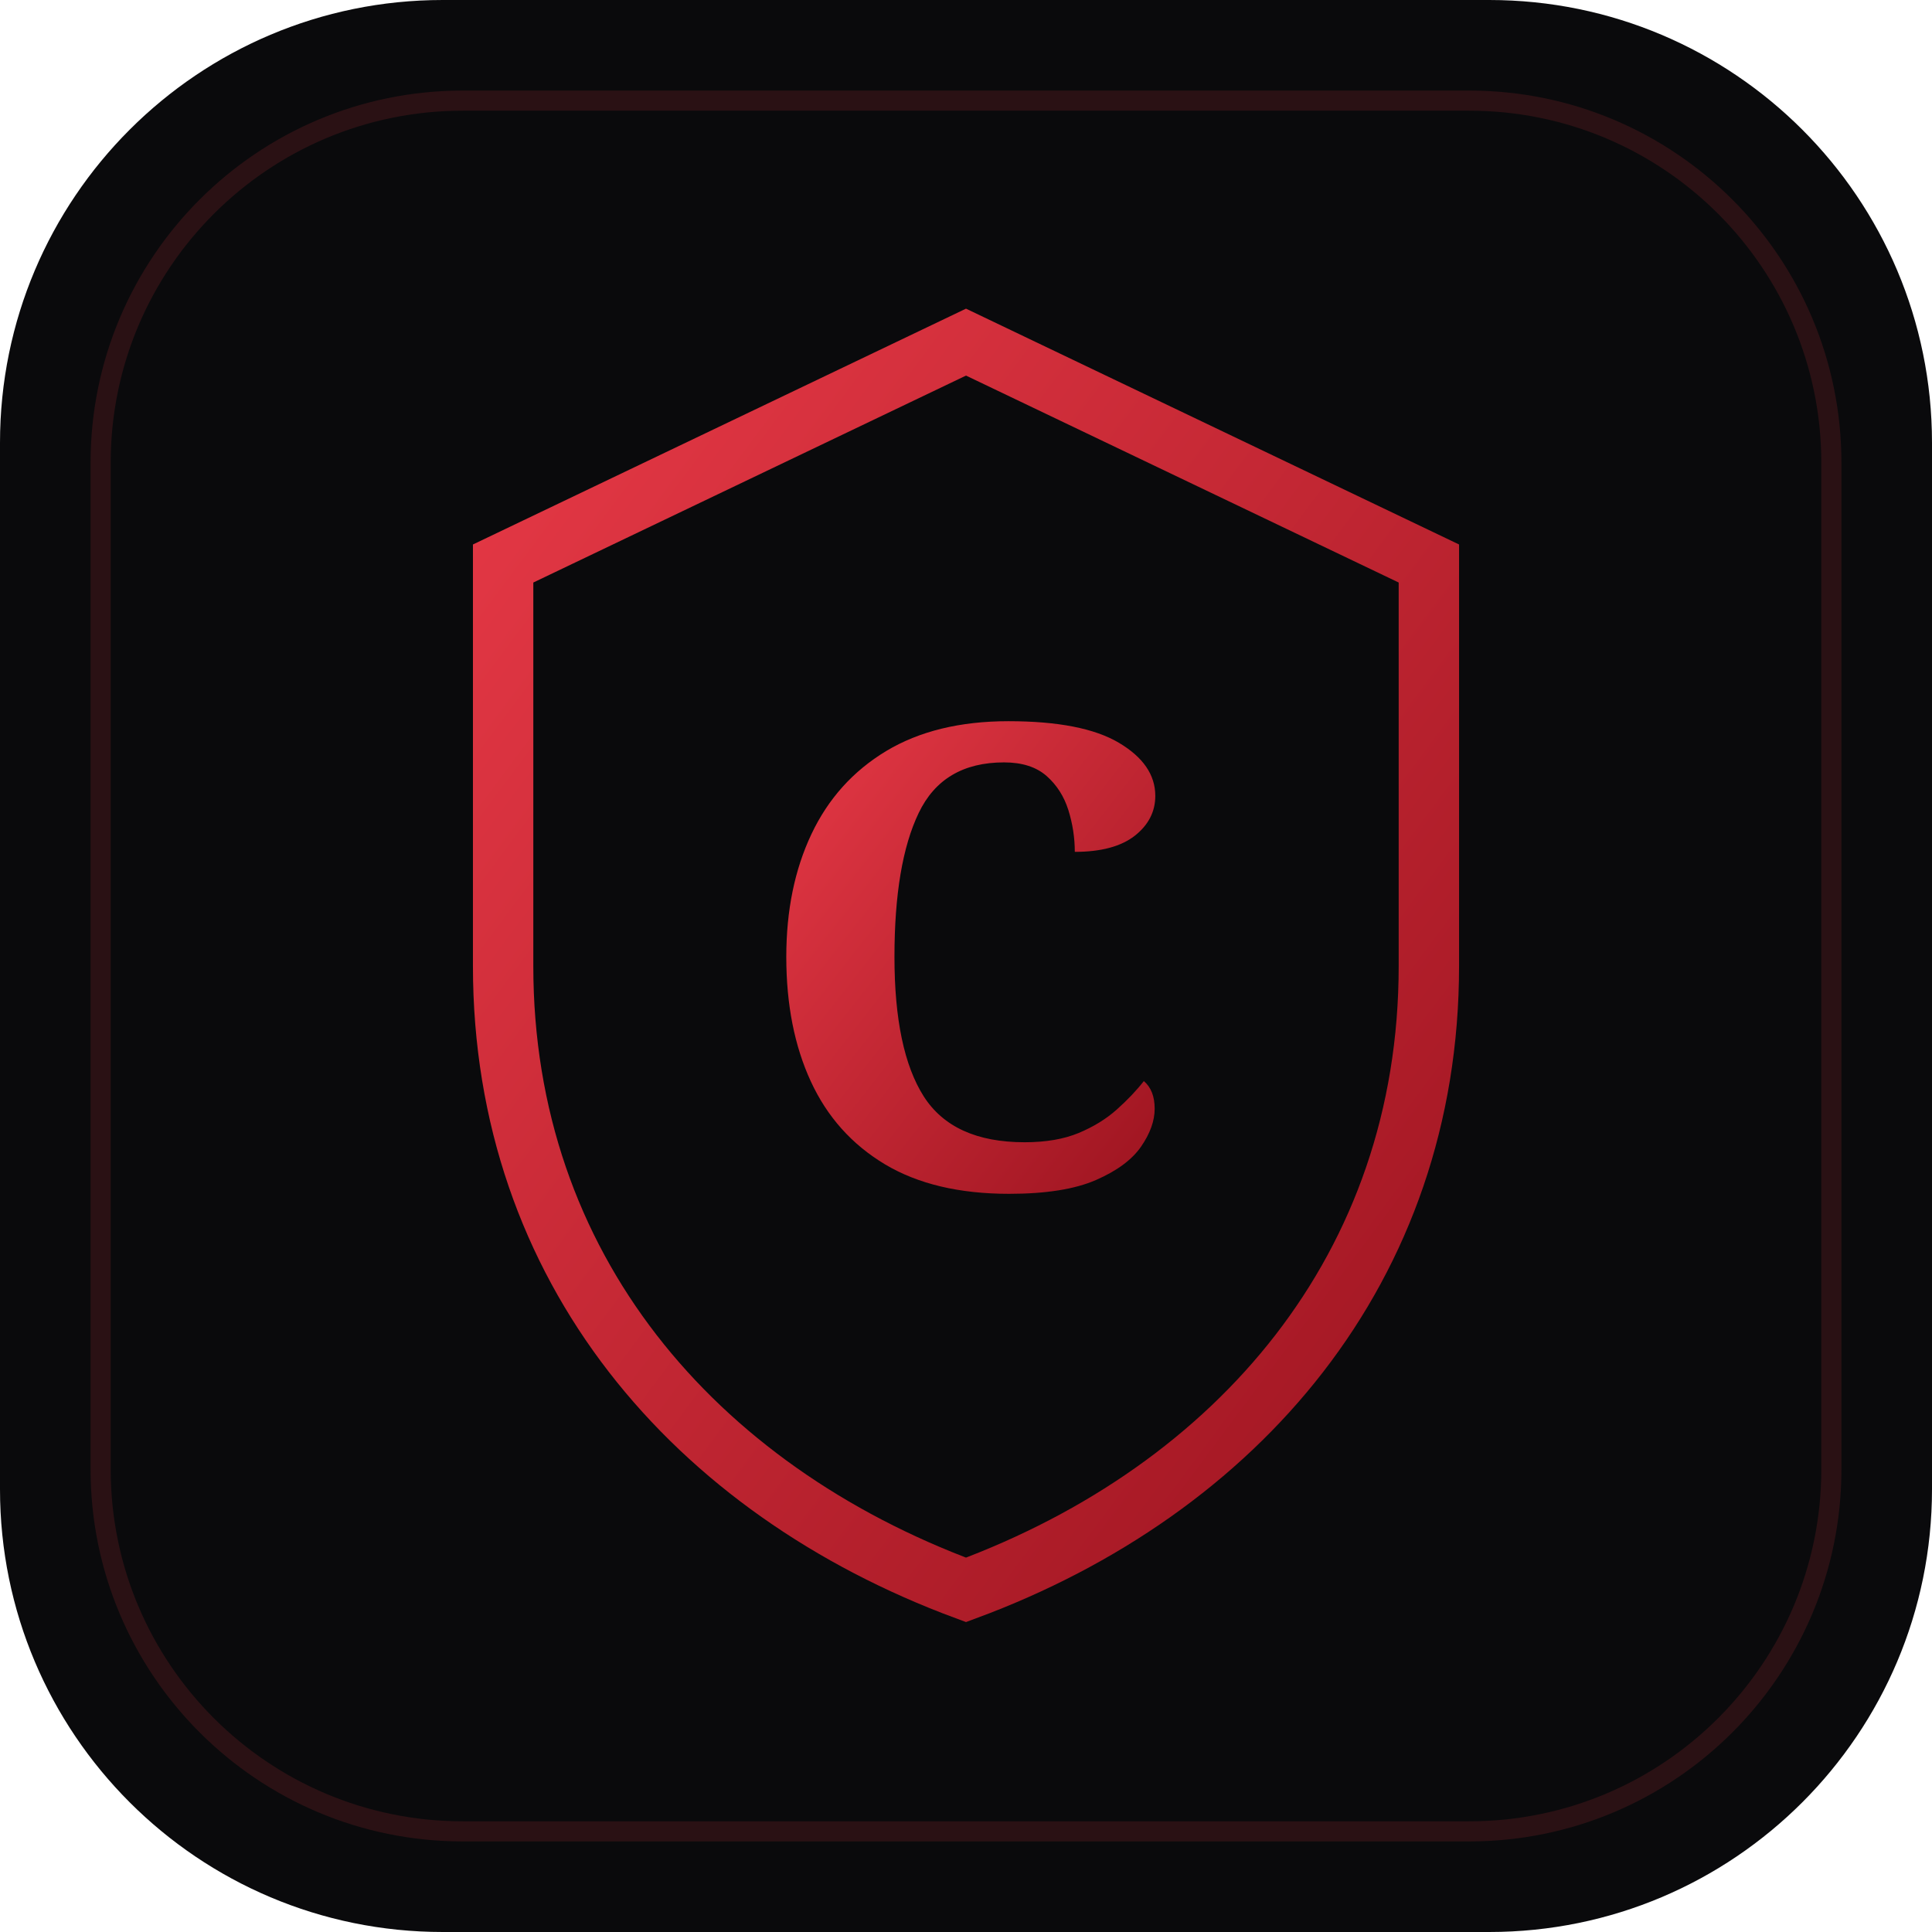
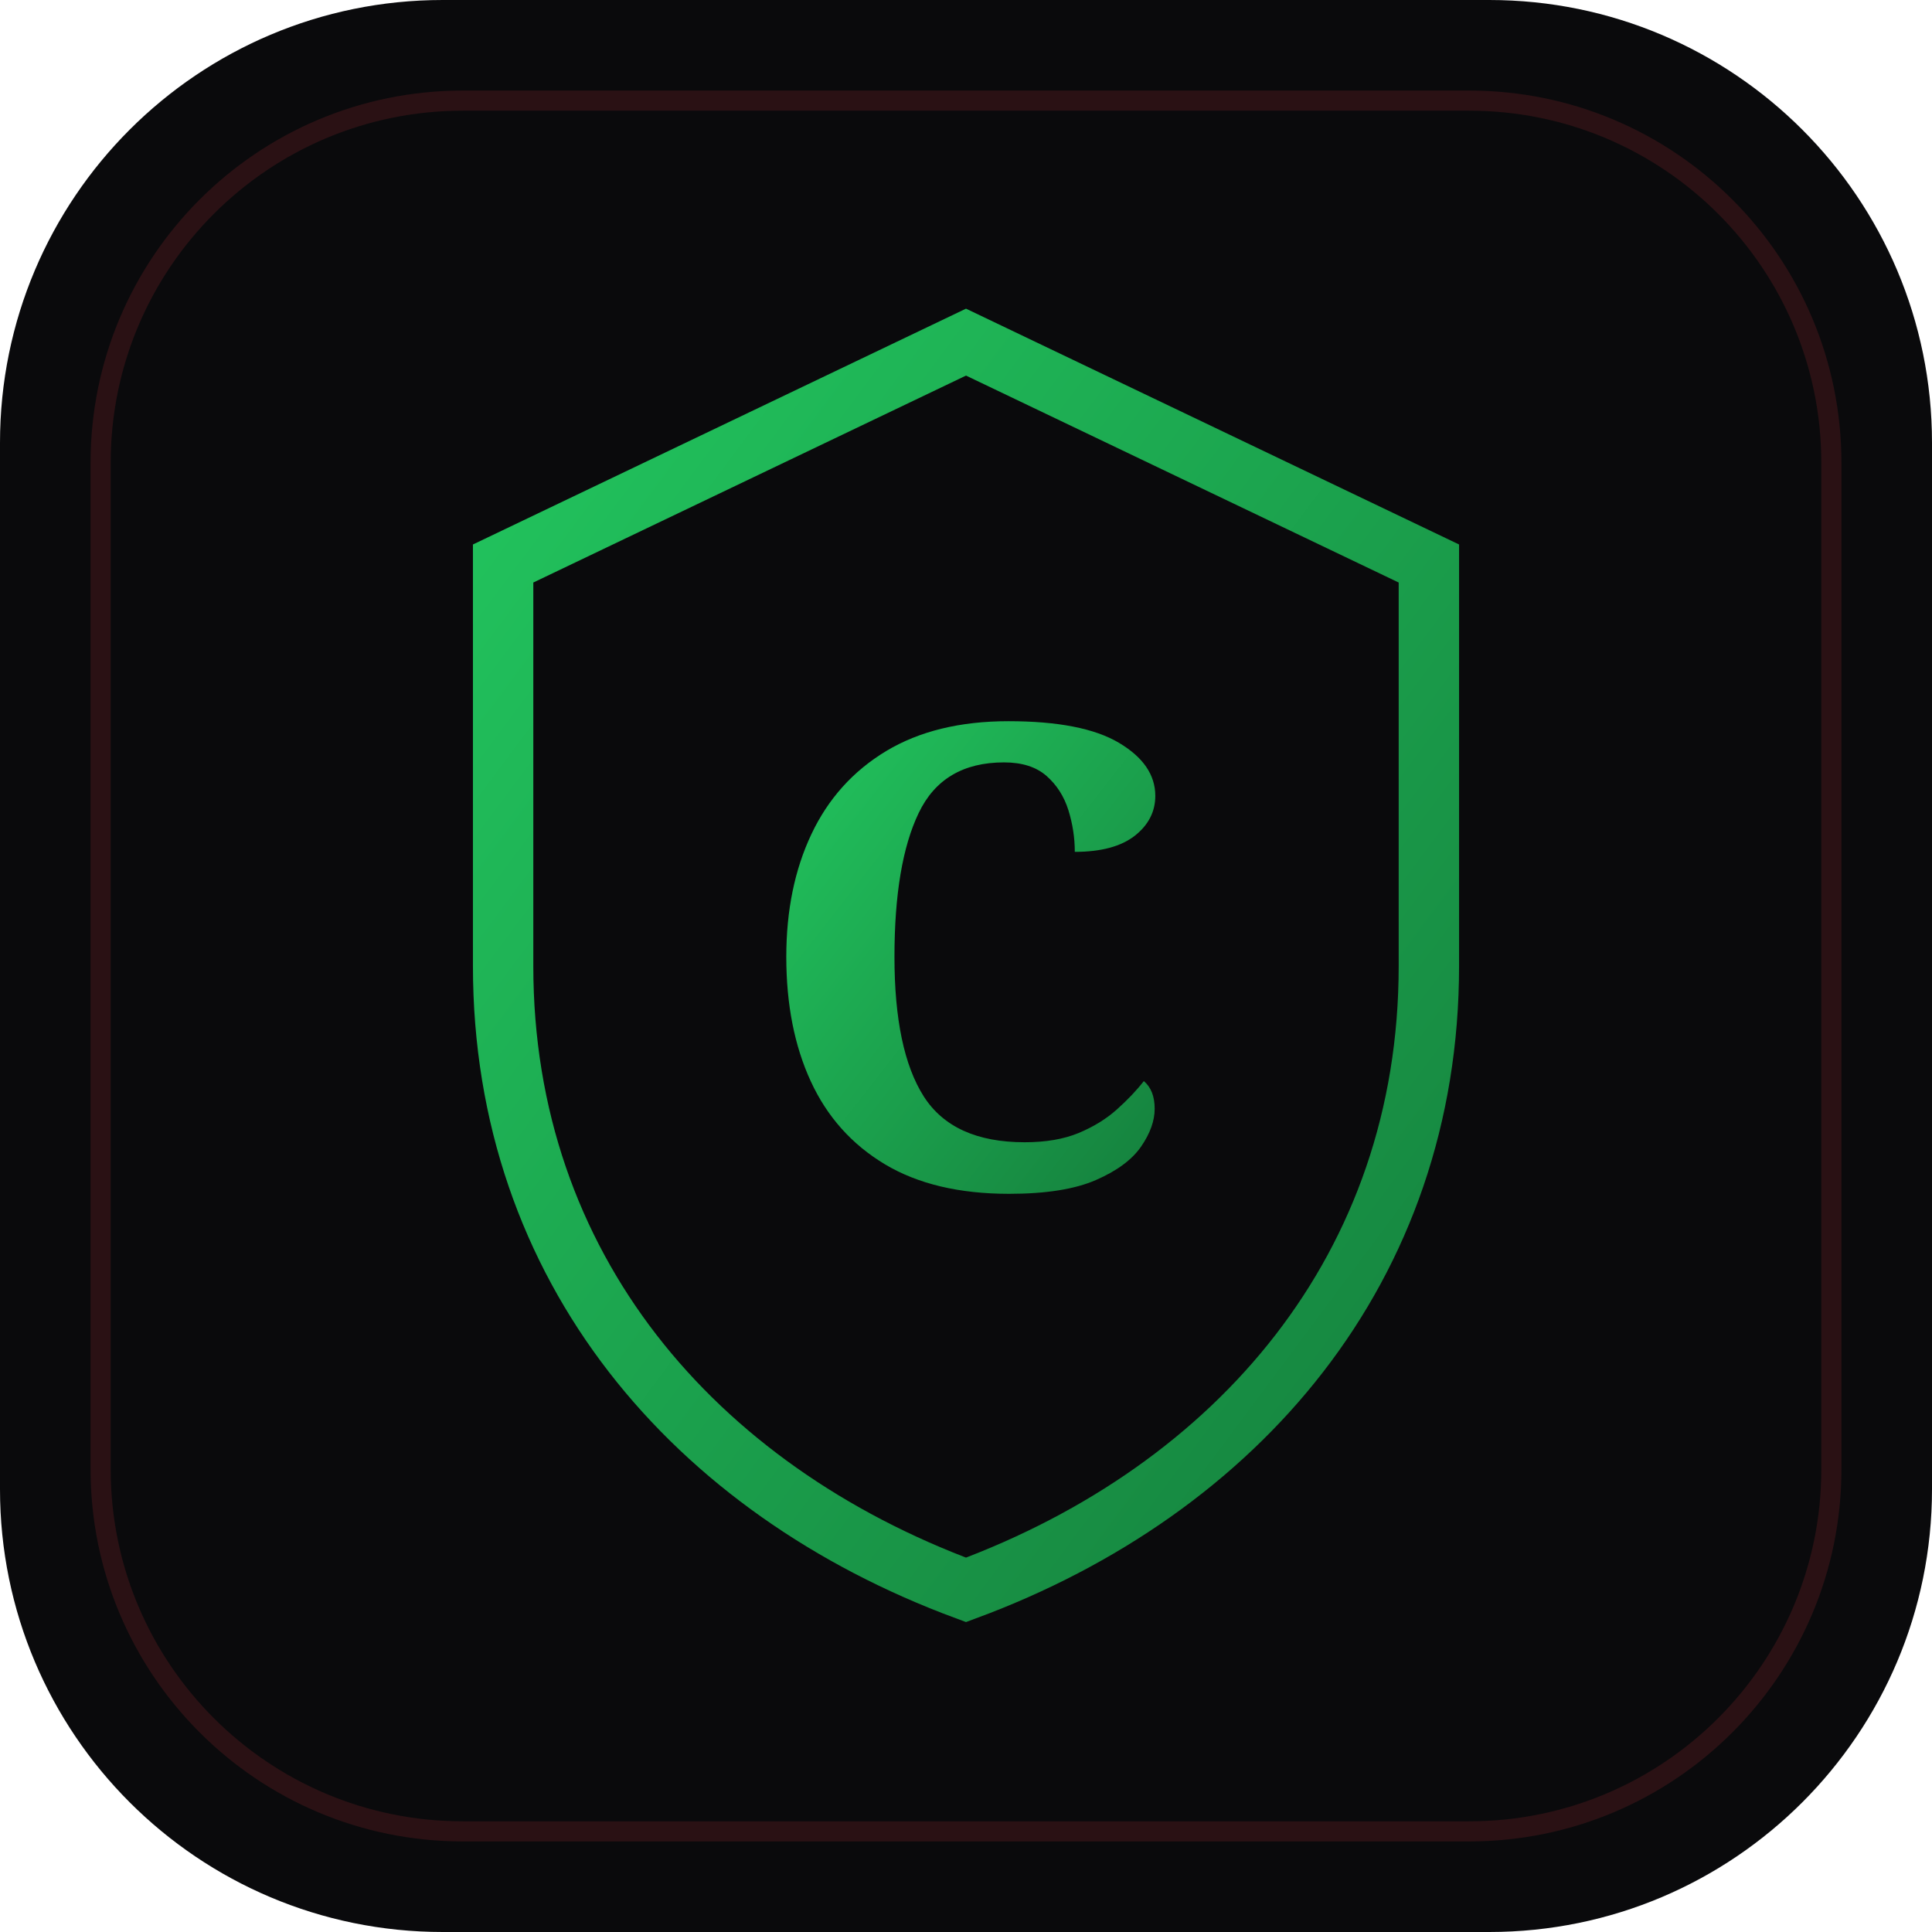
<svg xmlns="http://www.w3.org/2000/svg" viewBox="0 0 192 192" width="192" height="192">
  <defs>
    <linearGradient id="g" x1="0" y1="0" x2="1" y2="1">
-       <stop offset="0" stop-color="#e63946" />
-       <stop offset="1" stop-color="#9d1420" />
+       <stop offset="0" stop-color="#22c55e" />
+       <stop offset="1" stop-color="#15803d" />
    </linearGradient>
  </defs>
  <rect width="192" height="192" rx="44" fill="#0a0a0c" />
  <rect x="10" y="10" width="172" height="172" rx="36" fill="none" stroke="#2a1114" stroke-width="2" />
  <path d="M96 34l46 22v40c0 30-19 52-46 62-27-10-46-32-46-62V56z" fill="none" stroke="url(#g)" stroke-width="6" />
  <text x="96" y="118" text-anchor="middle" font-family="Georgia, serif" font-size="64" font-weight="700" fill="url(#g)">C</text>
</svg>
